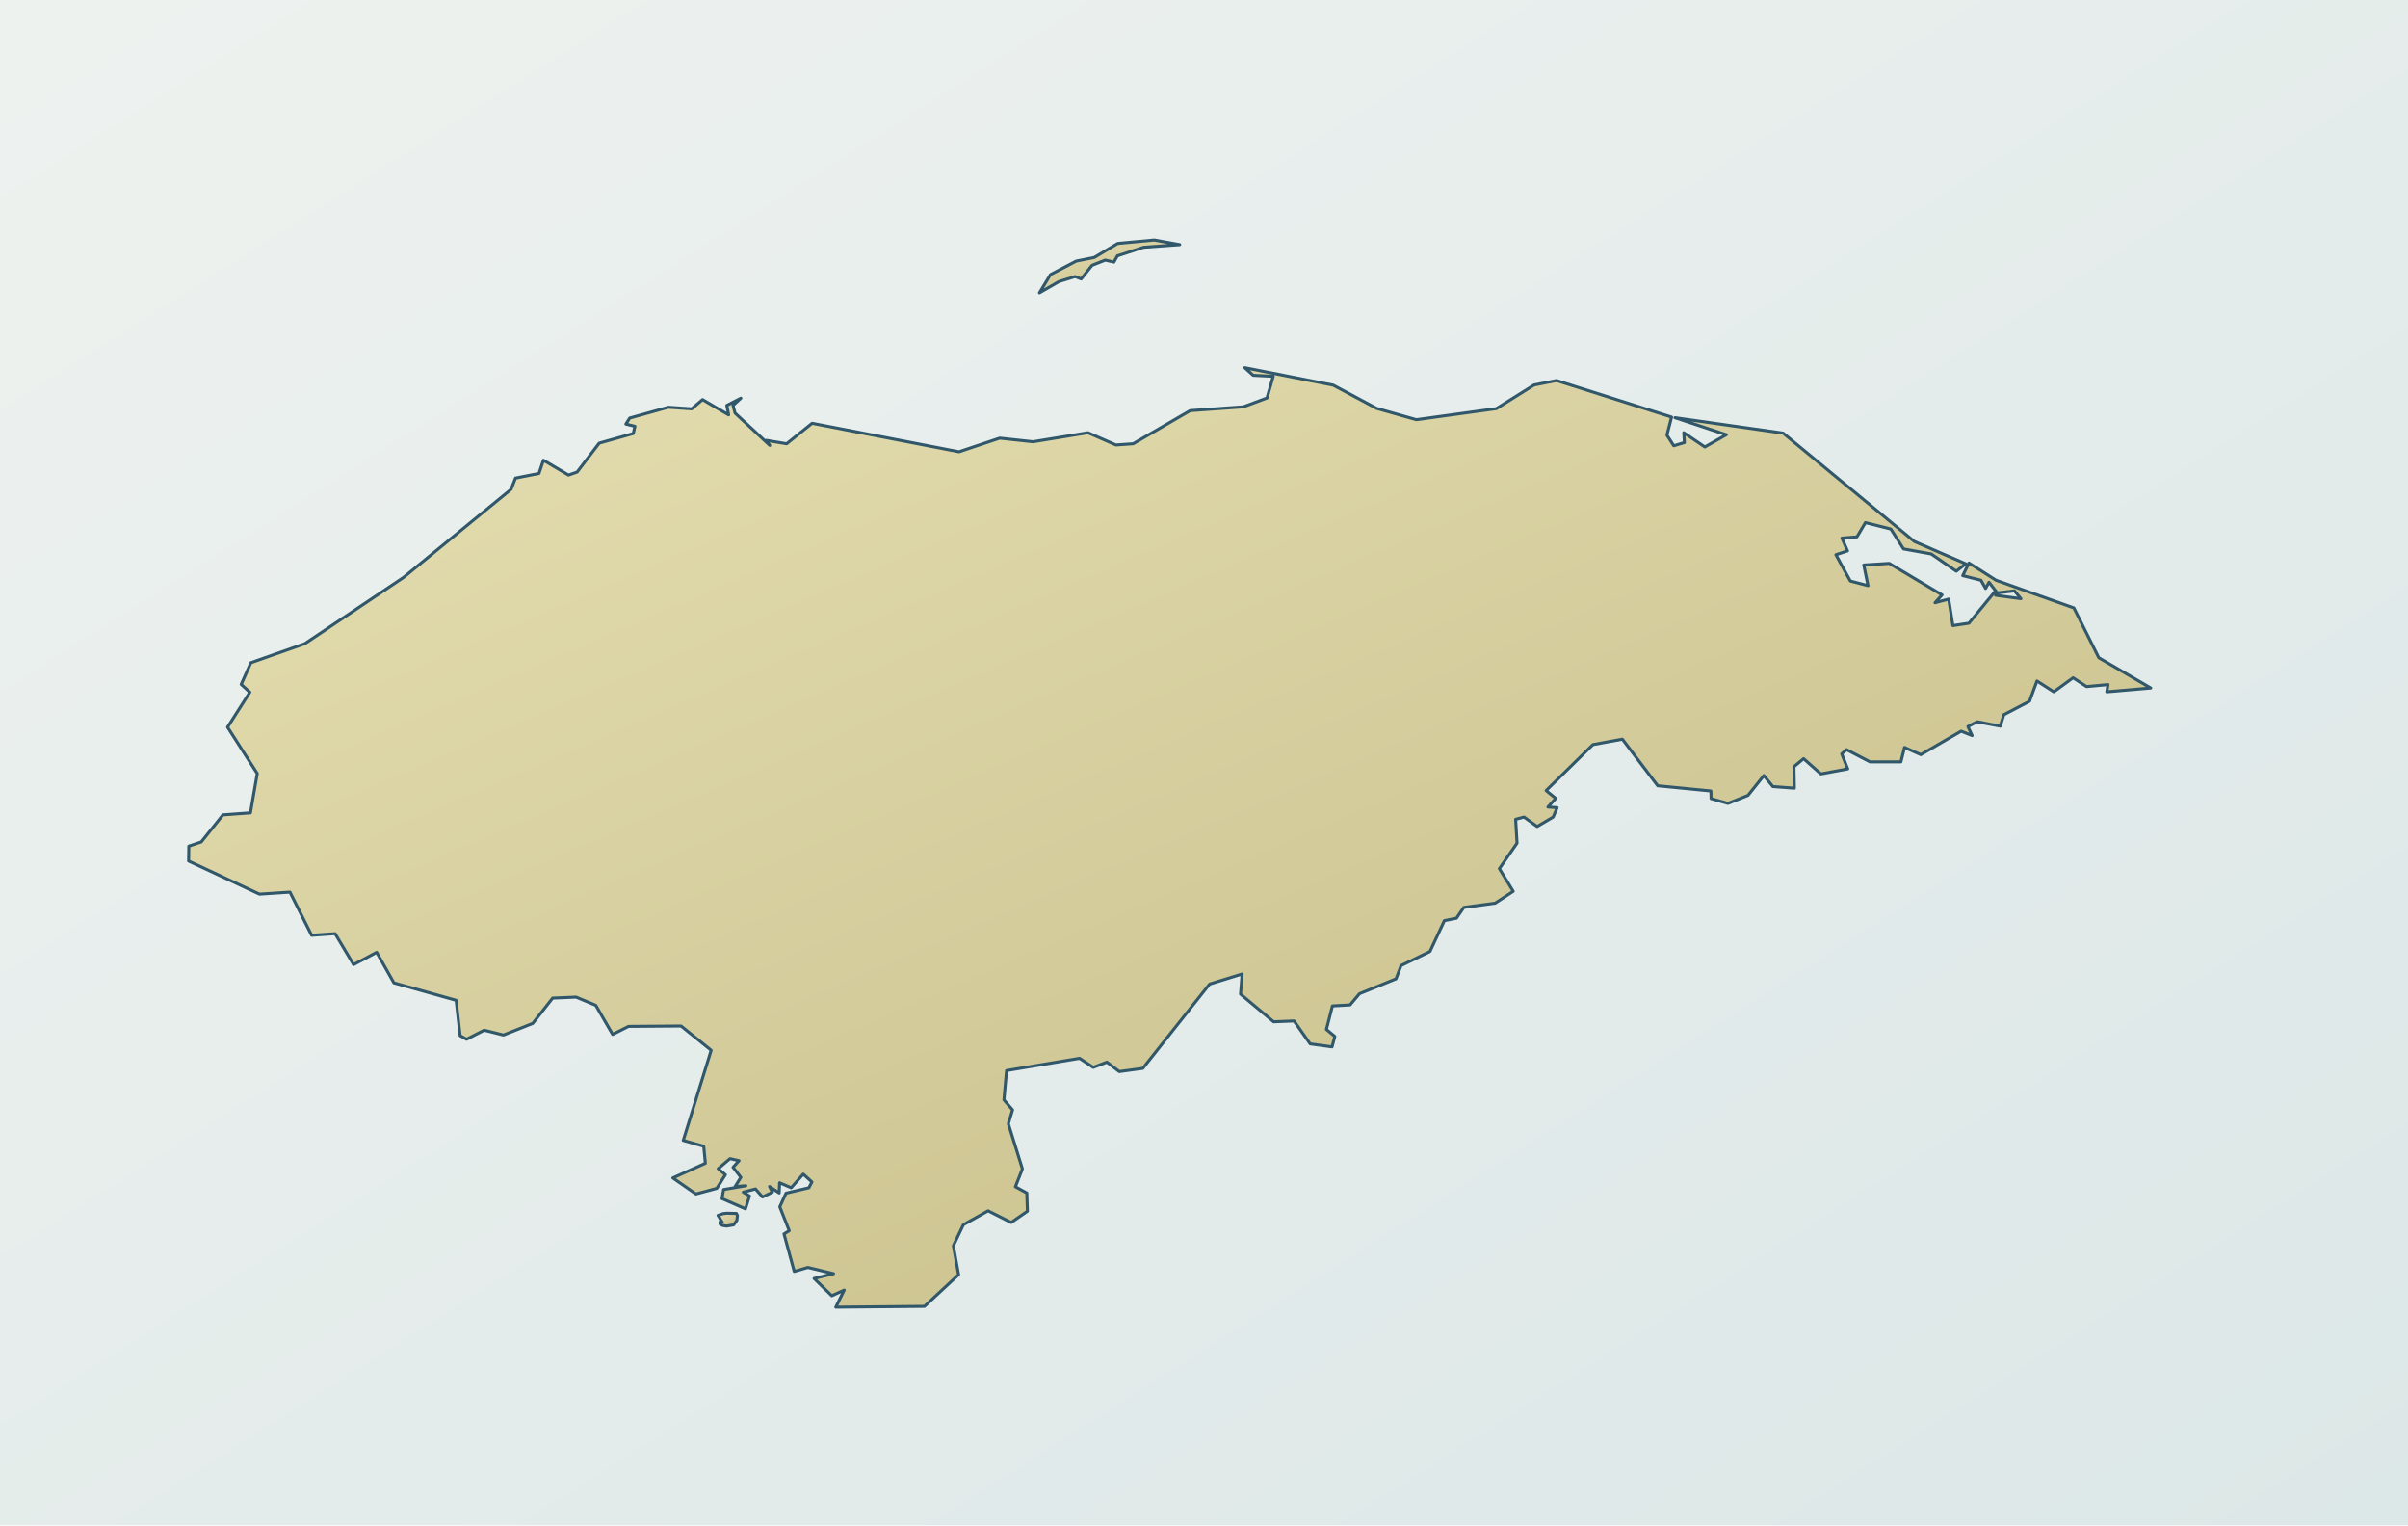
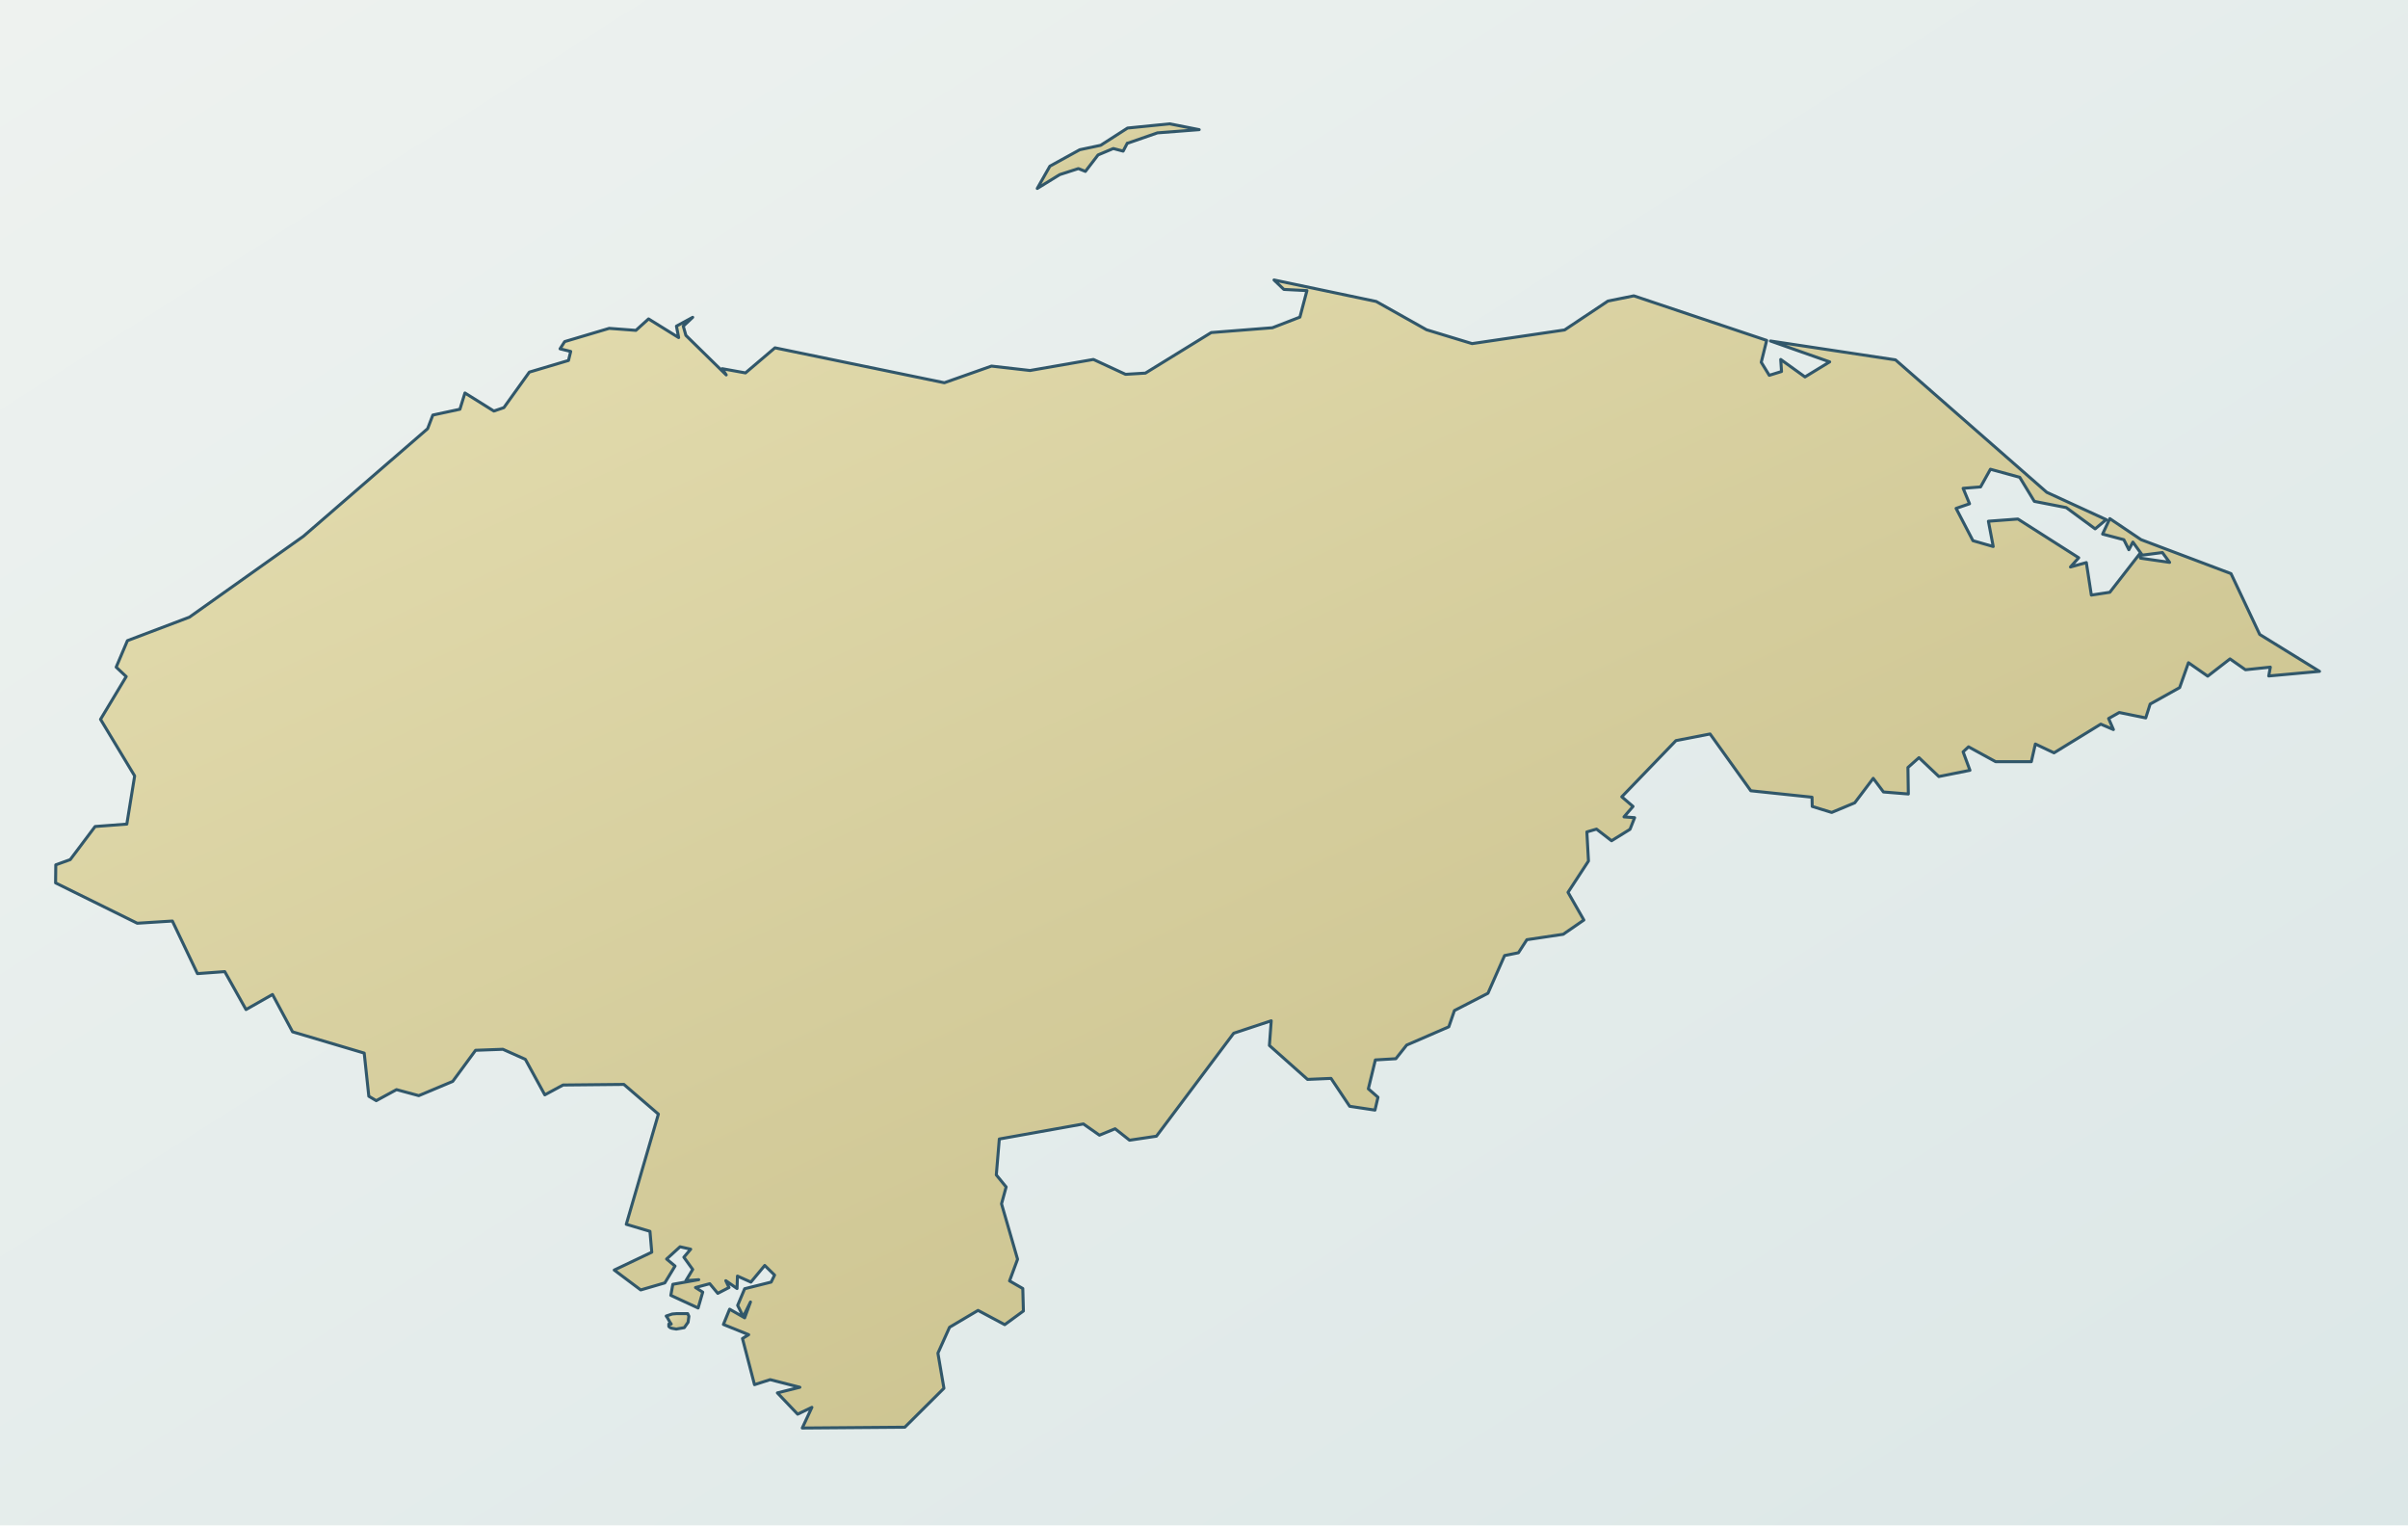
<svg xmlns="http://www.w3.org/2000/svg" viewBox="0 0 1200 760" role="img" aria-label="Map of Honduras including Roatán and the Pacific coast" data-map-style="journey-atlas-map-v3-clean-background" data-map-projection="local-equirectangular-fit-v1">
  <defs>
    <linearGradient id="sea" x1="0" y1="0" x2="1" y2="1">
      <stop offset="0" stop-color="#eef2ef" />
      <stop offset=".55" stop-color="#e4eceb" />
      <stop offset="1" stop-color="#dce7e7" />
    </linearGradient>
    <linearGradient id="land" x1=".12" y1=".08" x2=".88" y2=".92">
      <stop offset="0" stop-color="#e2dbad" />
      <stop offset=".52" stop-color="#d4cc9b" />
      <stop offset="1" stop-color="#c8bf8a" />
    </linearGradient>
  </defs>
  <rect width="1200" height="760" fill="url(#sea)" />
-   <path d="M 416.5,651.3 L 420.7,642.8 L 414.5,645.6 L 405.7,637 L 415.4,634.6 L 402.6,631.5 L 395.8,633.5 L 390.7,614.8 L 393.3,613.2 L 388.6,601.3 L 391.7,594.5 L 403.1,591.8 L 404.6,588.9 L 400.3,585 L 394.3,591.8 L 388.5,589.3 L 388.3,594.4 L 383.5,591.2 L 384.9,594 L 380,596.4 L 376.5,592.4 L 370.4,594 L 373.5,595.9 L 371.5,602.3 L 359.8,597.2 L 360.6,592.7 L 371.7,590.8 L 366.3,591.2 L 369.2,586.6 L 365.3,581.6 L 368.3,578.3 L 363.8,577.3 L 357.9,582.3 L 361.5,585.3 L 357.2,592.1 L 346.8,594.9 L 335.3,586.9 L 351.5,579.6 L 350.7,571.1 L 340.5,568.2 L 354.4,523.3 L 339.4,511.2 L 313.2,511.4 L 305.3,515.4 L 296.9,500.9 L 287.1,496.8 L 275.4,497.3 L 265.5,509.9 L 250.9,515.7 L 241.3,513.3 L 232.5,517.8 L 229.3,516 L 227.3,498.4 L 196.3,489.7 L 187.7,474.5 L 176.2,480.6 L 167,465.2 L 155.3,466 L 144.5,444.5 L 129.3,445.5 L 94,429 L 94.1,421.6 L 100.3,419.5 L 111.1,406 L 124.8,405 L 128.2,385.4 L 113.4,362.3 L 124.5,344.9 L 120.2,341 L 125,330.2 L 151.9,320.7 L 201.1,287.7 L 254.7,243.8 L 256.9,238.2 L 268.6,235.9 L 270.8,229.3 L 283.3,236.7 L 287.6,235.2 L 298.6,220.8 L 315.6,216 L 316.4,212.4 L 311.9,211.3 L 313.8,208.3 L 333.1,202.9 L 344.7,203.7 L 350.1,199.1 L 363.1,206.7 L 362.2,202 L 369.2,198.4 L 365.3,202 L 366.3,205.8 L 383.6,221.9 L 381.9,219.4 L 392,221.1 L 404.7,210.9 L 477.9,225.1 L 498.2,218.3 L 514.8,220.1 L 542.2,215.6 L 556.1,221.7 L 564.7,221.1 L 593.1,204.6 L 619.6,202.7 L 631.4,198.3 L 634.5,187.5 L 624.5,187 L 620.3,183.2 L 664.4,191.9 L 686.1,203.5 L 705.8,209.1 L 745.7,203.6 L 764.5,191.8 L 775.7,189.6 L 833,207.8 L 830.7,216.8 L 834.1,222.1 L 839.4,220.5 L 839.1,215.6 L 849.6,222.7 L 860.3,216.6 L 834.7,208.1 L 888.6,215.8 L 954,269.8 L 979.6,280.9 L 974.9,284.6 L 962.4,276 L 948.6,273.5 L 942.3,263.6 L 929.6,260.4 L 925.4,267.5 L 917.9,268.1 L 920.7,274.5 L 914.9,276.4 L 922.1,289.5 L 930.9,291.8 L 928.8,281.5 L 941.5,280.7 L 967.8,296.4 L 964.3,300.3 L 971.1,298.5 L 973.2,311.7 L 981.2,310.5 L 994.2,294.7 L 994.5,296.6 L 1007.1,298.3 L 1003.9,294.4 L 995.3,295.4 L 991.2,290.1 L 989.5,293.2 L 987.2,289.1 L 978.1,286.8 L 981.2,280.5 L 994.7,289.1 L 1033.5,302.9 L 1045.9,327.7 L 1071.8,342.8 L 1049.9,344.7 L 1050.5,341.1 L 1039.8,342.1 L 1033.1,337.7 L 1023.5,344.7 L 1015.1,339.3 L 1011.4,349.4 L 998.6,356.1 L 996.8,361.8 L 985.3,359.6 L 980.7,362 L 982.8,366.5 L 977.3,364.3 L 957.2,376 L 949.1,372.4 L 947.3,379.6 L 931.9,379.6 L 920.2,373.5 L 917.8,375.6 L 920.8,383.1 L 907.4,385.6 L 898.8,378 L 894,382 L 894.2,392.7 L 883.5,391.9 L 879,386.4 L 871.1,396.3 L 861.1,400.3 L 852.7,397.9 L 852.6,394.1 L 826.1,391.5 L 808.5,368.3 L 793.8,371 L 770.5,393.9 L 775.3,397.8 L 771.4,402.1 L 776,402.4 L 774,407.1 L 766,411.8 L 759.5,407.1 L 755.3,408.2 L 756,420.1 L 747.2,432.8 L 754.1,444.1 L 745.1,450 L 729.5,452.1 L 725.8,457.5 L 719.8,458.7 L 712.6,474.1 L 698.2,481.1 L 695.7,487.7 L 677.5,495.1 L 672.8,500.7 L 664,501.2 L 661,512.9 L 665.2,516.4 L 663.8,521.6 L 652.9,520.1 L 644.9,508.7 L 634.7,509.1 L 618.2,495.3 L 619,485.3 L 602.8,490.3 L 569.5,532.3 L 557.8,533.9 L 551.6,529.2 L 544.8,531.8 L 538,527.3 L 501.6,533.4 L 500.3,548 L 504.6,553 L 502.5,559.9 L 509.5,582.4 L 506,591.3 L 511.7,594.4 L 512,603.5 L 503.9,609.1 L 492.4,603.3 L 480.1,610.2 L 475.1,620.7 L 477.7,635.1 L 460.7,650.9 L 416.5,651.3 Z" fill="url(#land)" fill-rule="evenodd" stroke="#31576a" stroke-width="1.5" stroke-linejoin="round" stroke-linecap="round" />
-   <path d="M 557.1,127.4 L 556.9,127.4 L 555.1,130.6 L 550.8,129.6 L 544.2,132.2 L 538.8,139 L 535.8,137.8 L 527.7,140.3 L 518,145.9 L 523.5,136.8 L 536.3,130.1 L 545.3,128.3 L 557,121.3 L 575.2,119.6 L 587.9,121.9 L 569.9,123.2 L 557.1,127.4 Z" fill="url(#land)" stroke="#31576a" stroke-width="1.5" stroke-linejoin="round" stroke-linecap="round" />
-   <path d="M 365.6,610.3 L 362.1,610.9 L 360.2,610.6 L 359.5,610.3 L 358.8,609.8 L 358.8,608.9 L 359.9,608.9 L 359.3,608.1 L 358.4,606.4 L 357.8,605.6 L 360.3,604.7 L 362.3,604.5 L 367,604.6 L 367.5,605.7 L 367.2,608.1 L 365.6,610.3 Z" fill="url(#land)" stroke="#31576a" stroke-width="1.5" stroke-linejoin="round" stroke-linecap="round" />
+   <path d="M 399.8,711.5 L 404.6,701.2 L 397.5,704.6 L 387.4,694 L 398.6,691.2 L 383.8,687.4 L 376,689.9 L 370,666.9 L 373.1,665 L 360.5,659.9 L 363.6,652.3 L 371.1,656.6 L 374,648.7 L 370.4,656 L 367.6,650.4 L 371.1,642.1 L 384.3,638.8 L 386,635.3 L 381.1,630.5 L 374.2,638.8 L 367.5,635.8 L 367.3,642 L 361.7,638.1 L 363.3,641.5 L 357.7,644.4 L 353.7,639.6 L 346.6,641.5 L 350.2,643.8 L 347.9,651.7 L 334.3,645.4 L 335.3,639.9 L 348.2,637.6 L 341.8,638.1 L 345.2,632.5 L 340.8,626.4 L 344.2,622.4 L 338.9,621.2 L 332.2,627.3 L 336.4,630.8 L 331.3,639.2 L 319.3,642.7 L 306.1,632.8 L 324.8,623.9 L 323.9,613.5 L 312.1,610 L 328.1,555.1 L 310.9,540.3 L 280.6,540.6 L 271.5,545.5 L 261.8,527.8 L 250.6,522.8 L 237,523.3 L 225.6,538.8 L 208.7,545.9 L 197.6,542.9 L 187.5,548.4 L 183.8,546.2 L 181.5,524.7 L 145.8,514.1 L 135.8,495.5 L 122.6,503 L 112,484.1 L 98.4,485.1 L 85.9,458.9 L 68.4,460 L 27.7,439.9 L 27.8,430.9 L 35,428.3 L 47.4,411.8 L 63.2,410.6 L 67.1,386.6 L 50.1,358.4 L 62.9,337.1 L 57.9,332.4 L 63.5,319.2 L 94.4,307.5 L 151.2,267.2 L 213.1,213.6 L 215.7,206.8 L 229.2,203.9 L 231.7,195.8 L 246.1,204.8 L 251.1,203.1 L 263.8,185.4 L 283.3,179.6 L 284.4,175.1 L 279.1,173.8 L 281.4,170.2 L 303.6,163.6 L 316.9,164.6 L 323.2,158.9 L 338.2,168.2 L 337.1,162.5 L 345.2,158.1 L 340.5,162.5 L 341.8,167.1 L 361.9,186.8 L 359.9,183.7 L 371.5,185.8 L 386.2,173.3 L 470.6,190.7 L 494.1,182.4 L 513.3,184.6 L 544.9,179.1 L 560.9,186.5 L 570.8,185.9 L 603.6,165.7 L 634.1,163.3 L 647.8,158 L 651.3,144.8 L 639.8,144.2 L 634.9,139.5 L 685.8,150.2 L 710.9,164.3 L 733.6,171.2 L 779.7,164.4 L 801.3,150 L 814.2,147.4 L 880.4,169.6 L 877.7,180.5 L 881.7,187 L 887.8,185.1 L 887.4,179.1 L 899.5,187.8 L 911.8,180.3 L 882.3,169.9 L 944.6,179.3 L 1020,245.3 L 1049.6,258.9 L 1044.1,263.5 L 1029.7,252.9 L 1013.8,249.8 L 1006.5,237.8 L 991.9,233.8 L 987,242.6 L 978.3,243.3 L 981.5,251 L 974.8,253.3 L 983.2,269.4 L 993.3,272.3 L 990.9,259.7 L 1005.6,258.6 L 1035.9,277.9 L 1031.8,282.5 L 1039.7,280.3 L 1042.2,296.5 L 1051.4,295.1 L 1066.4,275.8 L 1066.7,278.1 L 1081.2,280.2 L 1077.6,275.3 L 1067.6,276.6 L 1062.9,270.1 L 1060.9,273.9 L 1058.4,268.9 L 1047.8,266.1 L 1051.4,258.4 L 1067,268.9 L 1111.8,285.8 L 1126.1,316.1 L 1155.9,334.5 L 1130.6,336.8 L 1131.4,332.4 L 1119,333.7 L 1111.3,328.3 L 1100.2,336.9 L 1090.6,330.2 L 1086.2,342.6 L 1071.5,350.8 L 1069.3,357.7 L 1056.1,355 L 1050.8,358 L 1053.2,363.5 L 1046.9,360.8 L 1023.6,375.1 L 1014.3,370.7 L 1012.3,379.5 L 994.5,379.5 L 981,372.1 L 978.3,374.6 L 981.7,383.8 L 966.2,386.9 L 956.3,377.5 L 950.8,382.4 L 951,395.6 L 938.6,394.6 L 933.5,387.8 L 924.3,400 L 912.8,404.8 L 903.1,401.8 L 903,397.2 L 872.5,394 L 852.2,365.7 L 835.2,369 L 808.2,397 L 813.8,401.8 L 809.3,407 L 814.6,407.4 L 812.3,413.2 L 803.1,418.9 L 795.6,413.1 L 790.8,414.5 L 791.6,429 L 781.4,444.6 L 789.3,458.4 L 779,465.5 L 760.9,468.2 L 756.7,474.7 L 749.8,476.1 L 741.5,494.9 L 724.8,503.5 L 722,511.6 L 701,520.7 L 695.6,527.5 L 685.4,528.1 L 681.9,542.5 L 686.7,546.7 L 685.2,553.1 L 672.6,551.2 L 663.3,537.3 L 651.6,537.8 L 632.6,520.9 L 633.5,508.6 L 614.8,514.8 L 576.3,566.1 L 562.9,568.1 L 555.7,562.4 L 547.9,565.6 L 539.9,560 L 498,567.5 L 496.5,585.4 L 501.4,591.4 L 499.1,599.8 L 507.1,627.4 L 503.1,638.2 L 509.7,642 L 510,653.2 L 500.7,660 L 487.4,652.9 L 473.2,661.3 L 467.4,674.2 L 470.4,691.7 L 450.9,711.1 L 399.8,711.5 Z" fill="url(#land)" fill-rule="evenodd" stroke="#31576a" stroke-width="1.5" stroke-linejoin="round" stroke-linecap="round" />
+   <path d="M 562.1,71.3 L 561.8,71.3 L 559.7,75.3 L 554.8,74 L 547.2,77.2 L 540.9,85.4 L 537.4,84 L 528.1,87 L 516.9,93.9 L 523.2,82.8 L 538.1,74.6 L 548.5,72.4 L 561.9,63.8 L 582.9,61.7 L 597.6,64.6 L 576.8,66.2 L 562.1,71.3 Z" fill="url(#land)" stroke="#31576a" stroke-width="1.5" stroke-linejoin="round" stroke-linecap="round" />
+   <path d="M 341,661.5 L 337,662.2 L 334.8,661.8 L 334,661.5 L 333.3,660.9 L 333.3,659.7 L 334.5,659.7 L 333.8,658.7 L 332.7,656.7 L 332,655.7 L 335,654.7 L 337.3,654.5 L 342.7,654.5 L 343.3,655.8 L 342.9,658.8 L 341,661.5 Z" fill="url(#land)" stroke="#31576a" stroke-width="1.5" stroke-linejoin="round" stroke-linecap="round" />
</svg>
